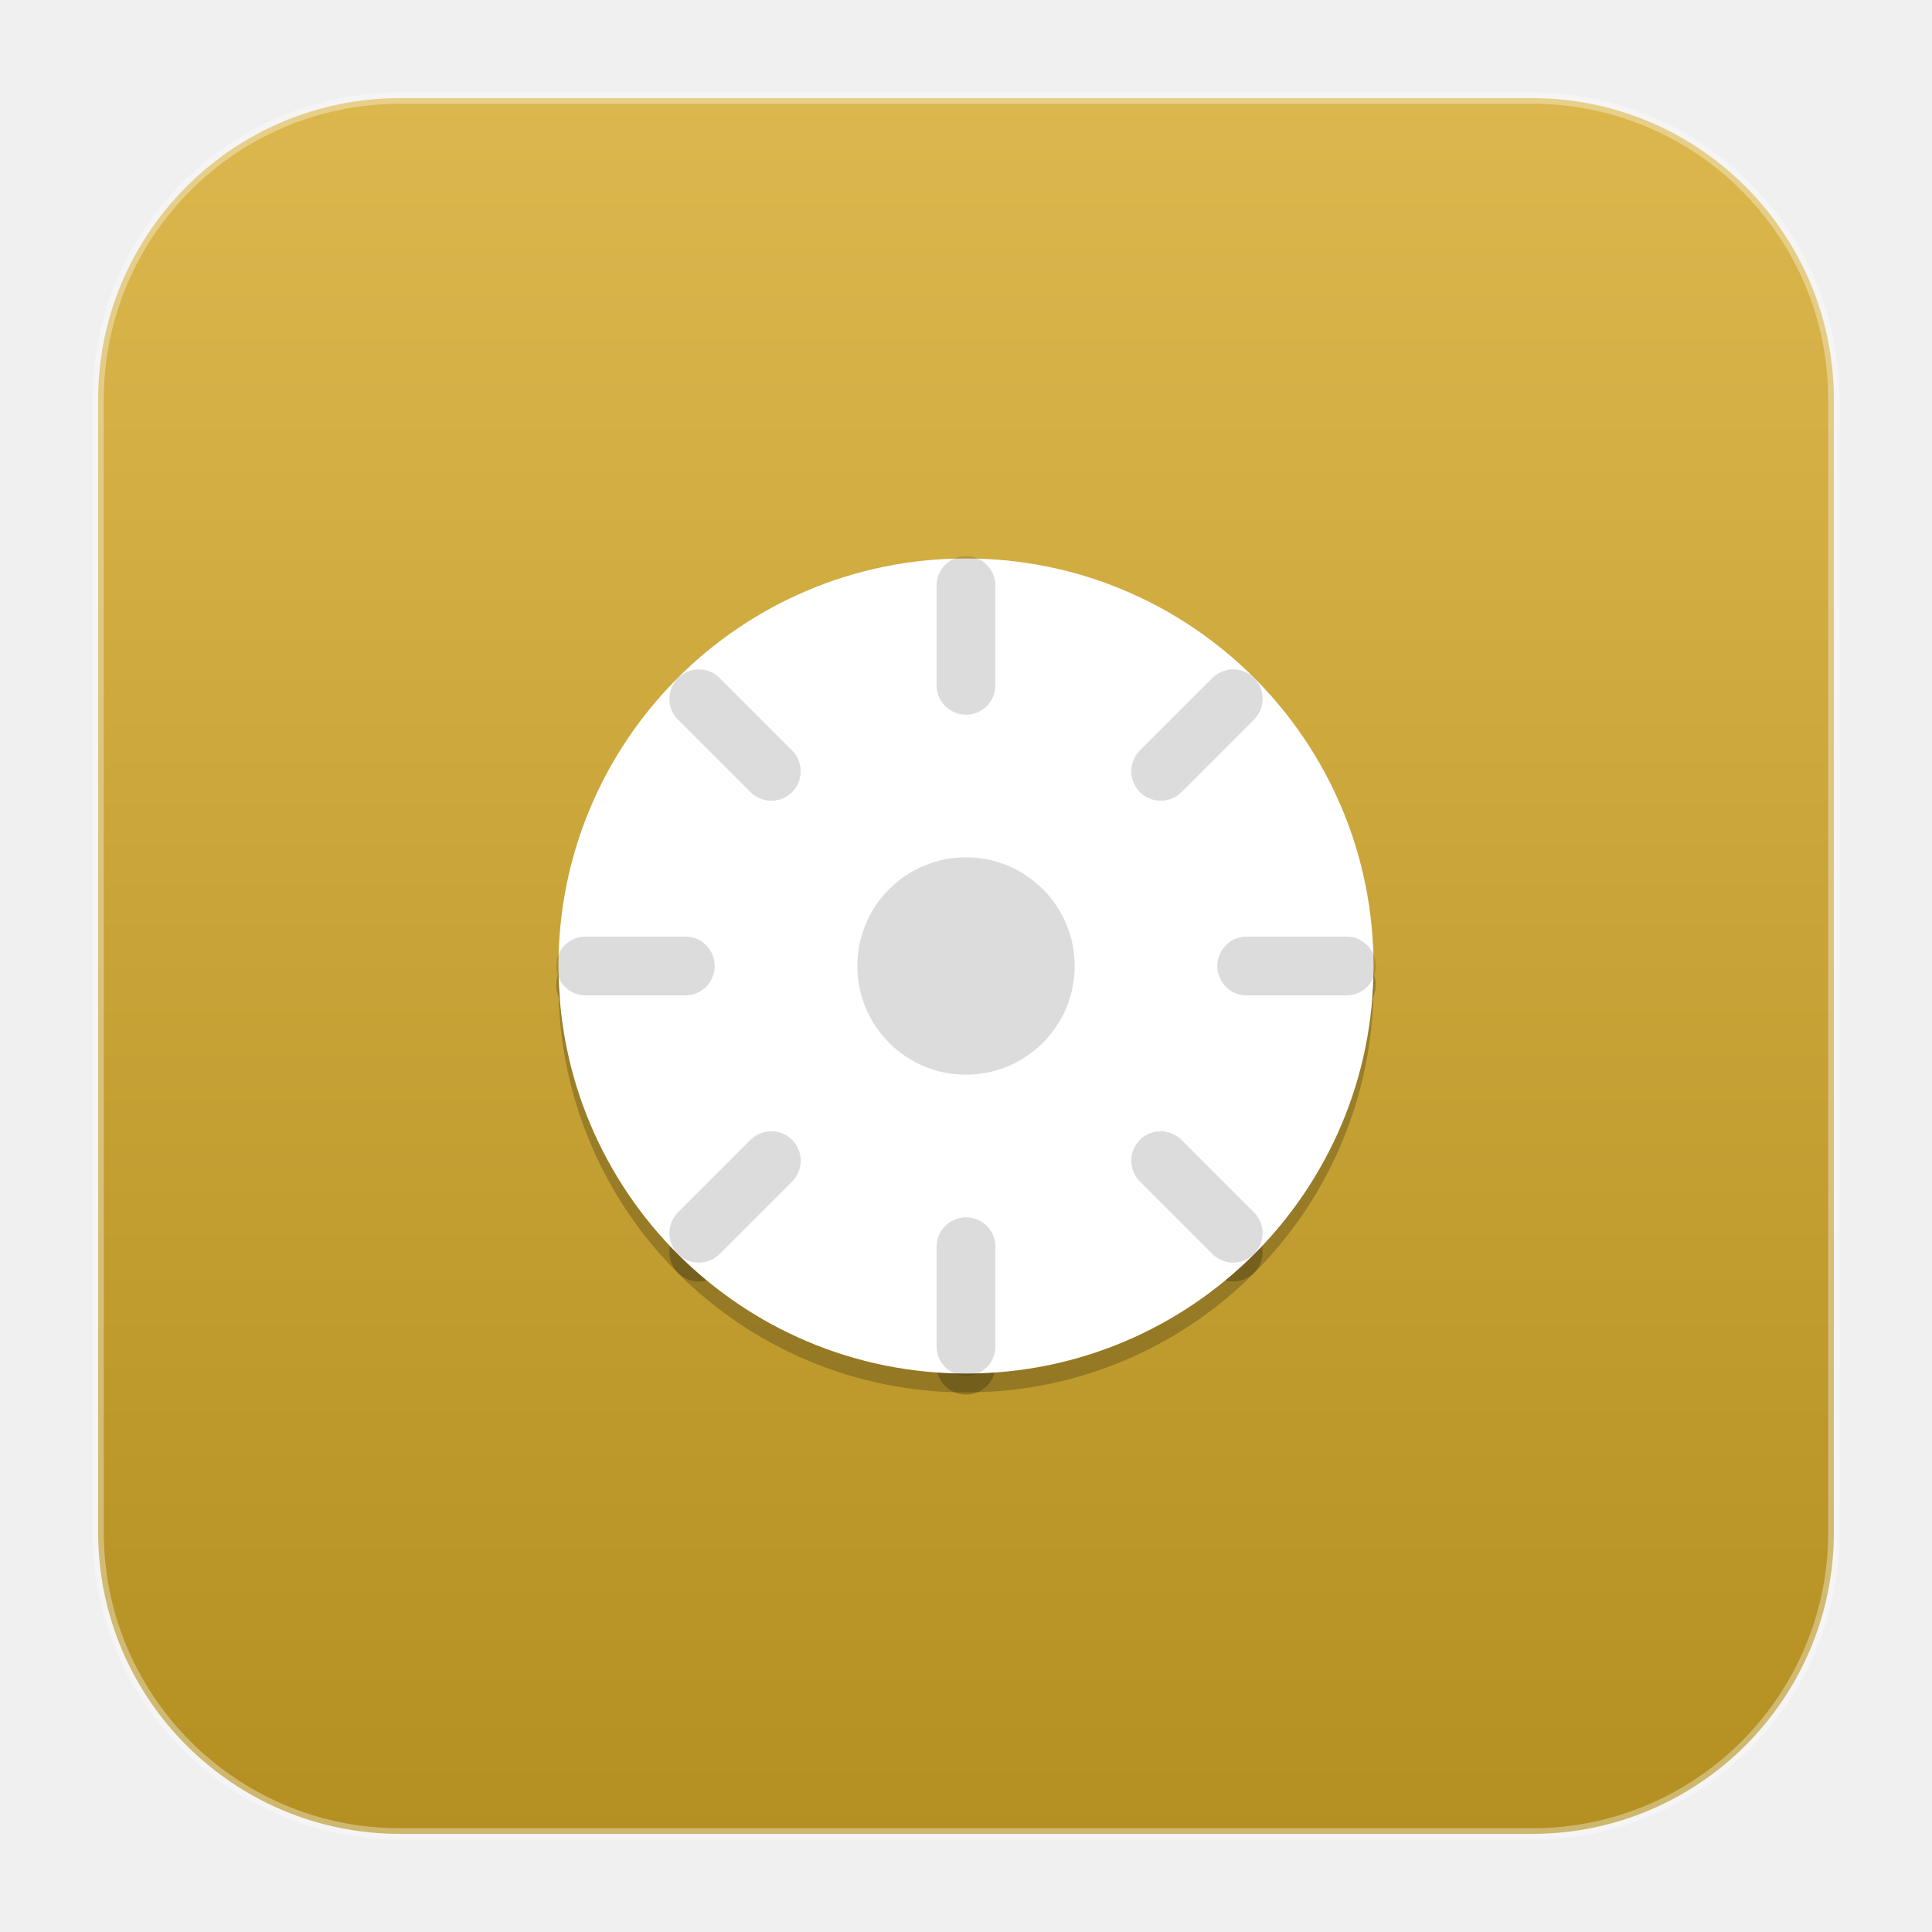
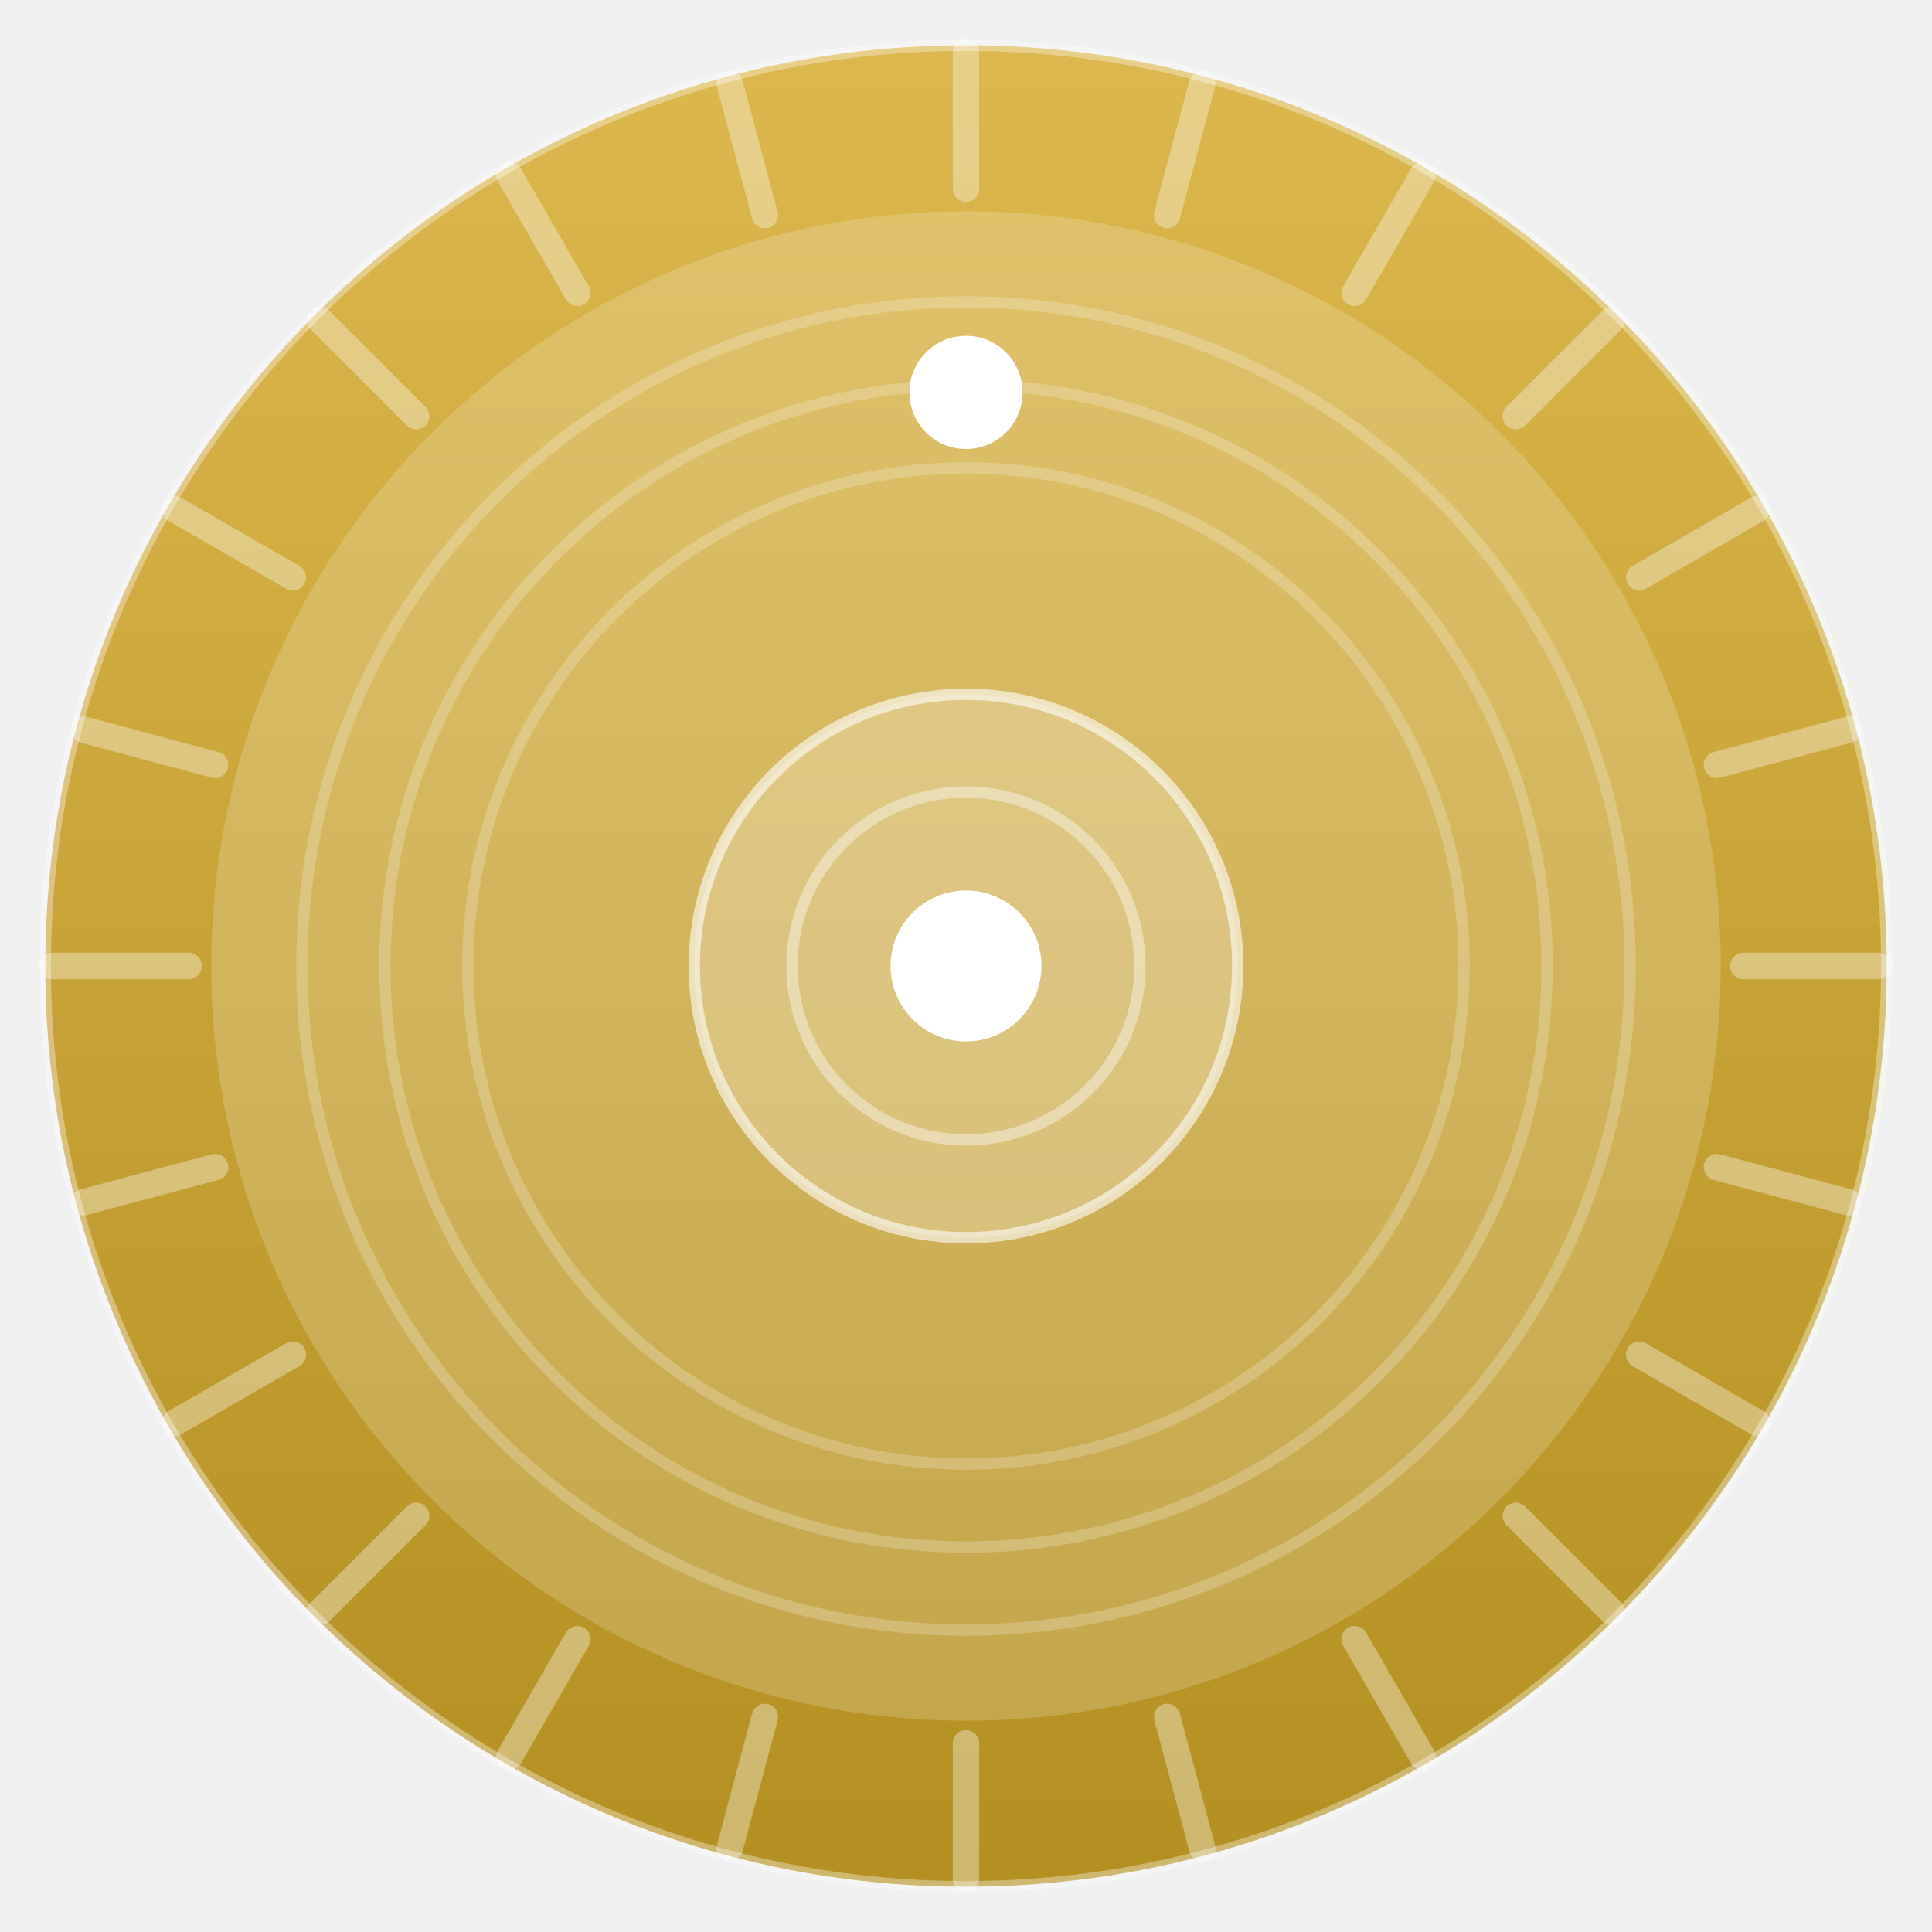
<svg xmlns="http://www.w3.org/2000/svg" width="512" height="512" viewBox="0 0 512 512">
  <defs>
-     <linearGradient id="bg" x1="0" y1="0" x2="0" y2="1">
+     <linearGradient id="jogBg" x1="0" y1="0" x2="0" y2="1">
      <stop offset="0" stop-color="hsl(45,66%,58%)" />
      <stop offset="1" stop-color="hsl(45,68%,42%)" />
    </linearGradient>
  </defs>
-   <rect x="26" y="26" width="460" height="460" rx="80" fill="url(#bg)" stroke="rgba(255,255,255,0.35)" stroke-width="3" />
-   <g transform="translate(0,5)">
-     <g transform="translate(112,112) scale(12)">
-       <circle cx="12" cy="12" r="9" fill="rgba(0,0,0,0.22)" />
-       <circle cx="12" cy="12" r="2.4" fill="rgba(0,0,0,0.22)" />
-       <g stroke="rgba(0,0,0,0.22)" stroke-width="1.3" stroke-linecap="round">
-         <path d="M12 3.6v2.2M12 18.2v2.2M3.6 12h2.2M18.2 12h2.2M6.1 6.1l1.6 1.6M16.3 16.3l1.6 1.6M17.9 6.1l-1.6 1.6M7.7 16.3l-1.6 1.6" />
-       </g>
-     </g>
-   </g>
-   <g transform="translate(112,112) scale(12)">
-     <circle cx="12" cy="12" r="9" fill="#ffffff" />
-     <circle cx="12" cy="12" r="2.4" fill="rgba(0,0,0,0.14)" />
-     <g stroke="rgba(0,0,0,0.14)" stroke-width="1.3" stroke-linecap="round">
-       <path d="M12 3.6v2.2M12 18.2v2.2M3.6 12h2.2M18.2 12h2.2M6.1 6.1l1.6 1.6M16.3 16.3l1.6 1.6M17.9 6.1l-1.6 1.6M7.7 16.3l-1.6 1.6" />
-     </g>
-   </g>
+   <clipPath id="jogDisc">
+     <circle cx="256" cy="256" r="244" />
+   </clipPath>
+   <clipPath id="jogFace">
+     <circle cx="256" cy="256" r="200" />
+   </clipPath>
+   <circle cx="256" cy="256" r="244" fill="url(#jogBg)" stroke="rgba(255,255,255,0.35)" stroke-width="3" />
+   <path d="M256.0 14.0 L256.0 50.0" fill="none" stroke="#ffffff" stroke-width="7" stroke-linecap="round" opacity="0.35" />
+   <path d="M318.6 22.2 L309.3 57.0" fill="none" stroke="#ffffff" stroke-width="7" stroke-linecap="round" opacity="0.35" />
+   <path d="M377.0 46.4 L359.0 77.6" fill="none" stroke="#ffffff" stroke-width="7" stroke-linecap="round" opacity="0.35" />
+   <path d="M427.1 84.9 L401.7 110.3" fill="none" stroke="#ffffff" stroke-width="7" stroke-linecap="round" opacity="0.35" />
+   <path d="M465.6 135.0 L434.4 153.0" fill="none" stroke="#ffffff" stroke-width="7" stroke-linecap="round" opacity="0.35" />
+   <path d="M489.8 193.4 L455.0 202.7" fill="none" stroke="#ffffff" stroke-width="7" stroke-linecap="round" opacity="0.35" />
+   <path d="M498.0 256.0 L462.0 256.0" fill="none" stroke="#ffffff" stroke-width="7" stroke-linecap="round" opacity="0.35" />
+   <path d="M489.8 318.6 L455.0 309.3" fill="none" stroke="#ffffff" stroke-width="7" stroke-linecap="round" opacity="0.35" />
+   <path d="M465.6 377.0 L434.4 359.0" fill="none" stroke="#ffffff" stroke-width="7" stroke-linecap="round" opacity="0.35" />
+   <path d="M427.1 427.1 L401.7 401.7" fill="none" stroke="#ffffff" stroke-width="7" stroke-linecap="round" opacity="0.35" />
+   <path d="M377.0 465.6 L359.0 434.4" fill="none" stroke="#ffffff" stroke-width="7" stroke-linecap="round" opacity="0.35" />
+   <path d="M318.6 489.8 L309.3 455.0" fill="none" stroke="#ffffff" stroke-width="7" stroke-linecap="round" opacity="0.35" />
+   <path d="M256.0 498.0 L256.0 462.0" fill="none" stroke="#ffffff" stroke-width="7" stroke-linecap="round" opacity="0.35" />
+   <path d="M193.4 489.8 L202.7 455.0" fill="none" stroke="#ffffff" stroke-width="7" stroke-linecap="round" opacity="0.35" />
+   <path d="M135.0 465.6 L153.0 434.4" fill="none" stroke="#ffffff" stroke-width="7" stroke-linecap="round" opacity="0.35" />
+   <path d="M84.9 427.1 L110.3 401.7" fill="none" stroke="#ffffff" stroke-width="7" stroke-linecap="round" opacity="0.35" />
+   <path d="M46.4 377.0 L77.6 359.0" fill="none" stroke="#ffffff" stroke-width="7" stroke-linecap="round" opacity="0.35" />
+   <path d="M22.2 318.6 L57.0 309.3" fill="none" stroke="#ffffff" stroke-width="7" stroke-linecap="round" opacity="0.35" />
+   <path d="M14.0 256.0 L50.0 256.0" fill="none" stroke="#ffffff" stroke-width="7" stroke-linecap="round" opacity="0.35" />
+   <path d="M22.2 193.4 L57.0 202.7" fill="none" stroke="#ffffff" stroke-width="7" stroke-linecap="round" opacity="0.35" />
+   <path d="M46.4 135.0 L77.6 153.0" fill="none" stroke="#ffffff" stroke-width="7" stroke-linecap="round" opacity="0.35" />
+   <path d="M84.9 84.9 L110.3 110.3" fill="none" stroke="#ffffff" stroke-width="7" stroke-linecap="round" opacity="0.35" />
+   <path d="M135.0 46.4 L153.0 77.6" fill="none" stroke="#ffffff" stroke-width="7" stroke-linecap="round" opacity="0.35" />
+   <path d="M193.4 22.2 L202.7 57.0" fill="none" stroke="#ffffff" stroke-width="7" stroke-linecap="round" opacity="0.35" />
+   <circle cx="256" cy="256" r="200" fill="rgba(255,255,255,0.18)" />
+   <circle cx="256" cy="256" r="176.0" fill="none" stroke="#ffffff" stroke-width="3" opacity="0.22" />
+   <circle cx="256" cy="256" r="154.0" fill="none" stroke="#ffffff" stroke-width="3" opacity="0.22" />
+   <circle cx="256" cy="256" r="132.0" fill="none" stroke="#ffffff" stroke-width="3" opacity="0.22" />
+   <circle cx="256" cy="256" r="72" fill="rgba(255,255,255,0.22)" stroke="rgba(255,255,255,0.6)" stroke-width="3" />
+   <circle cx="256" cy="256" r="46.1" fill="none" stroke="#ffffff" stroke-width="3" opacity="0.4" />
+   <circle cx="256" cy="256" r="20" fill="#ffffff" />
+   <circle cx="256" cy="104.0" r="15" fill="#ffffff" />
</svg>
